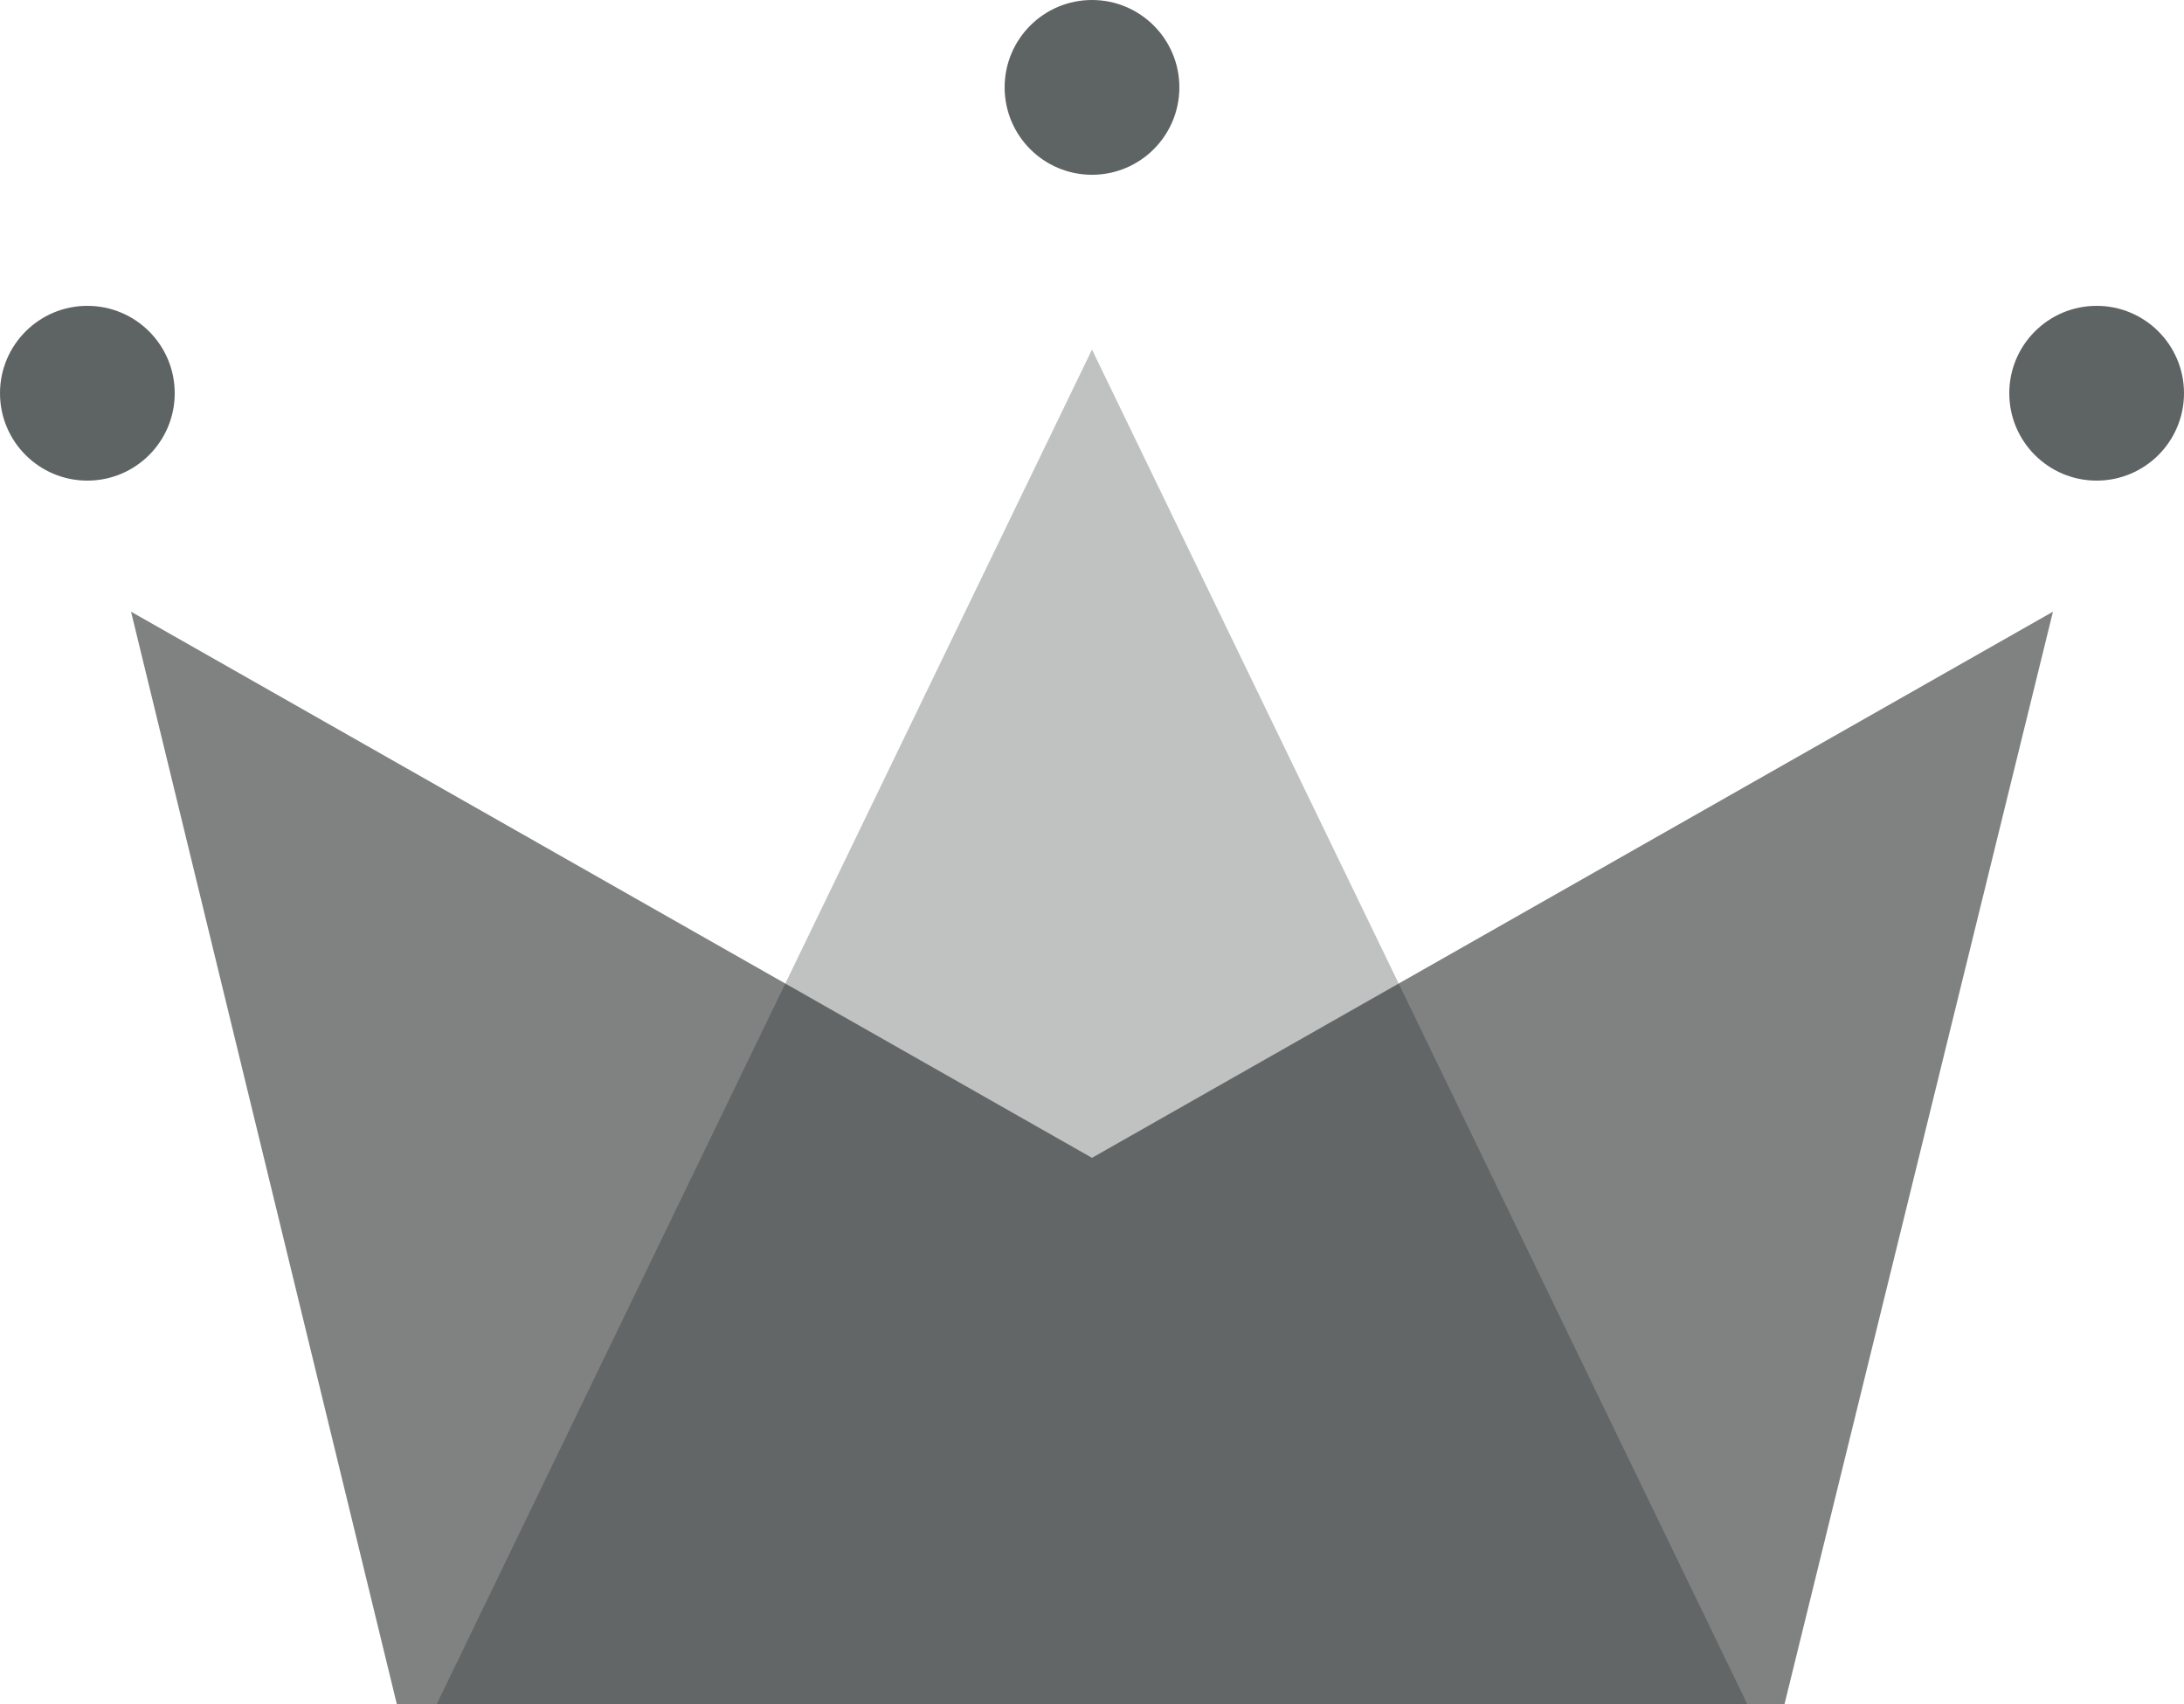
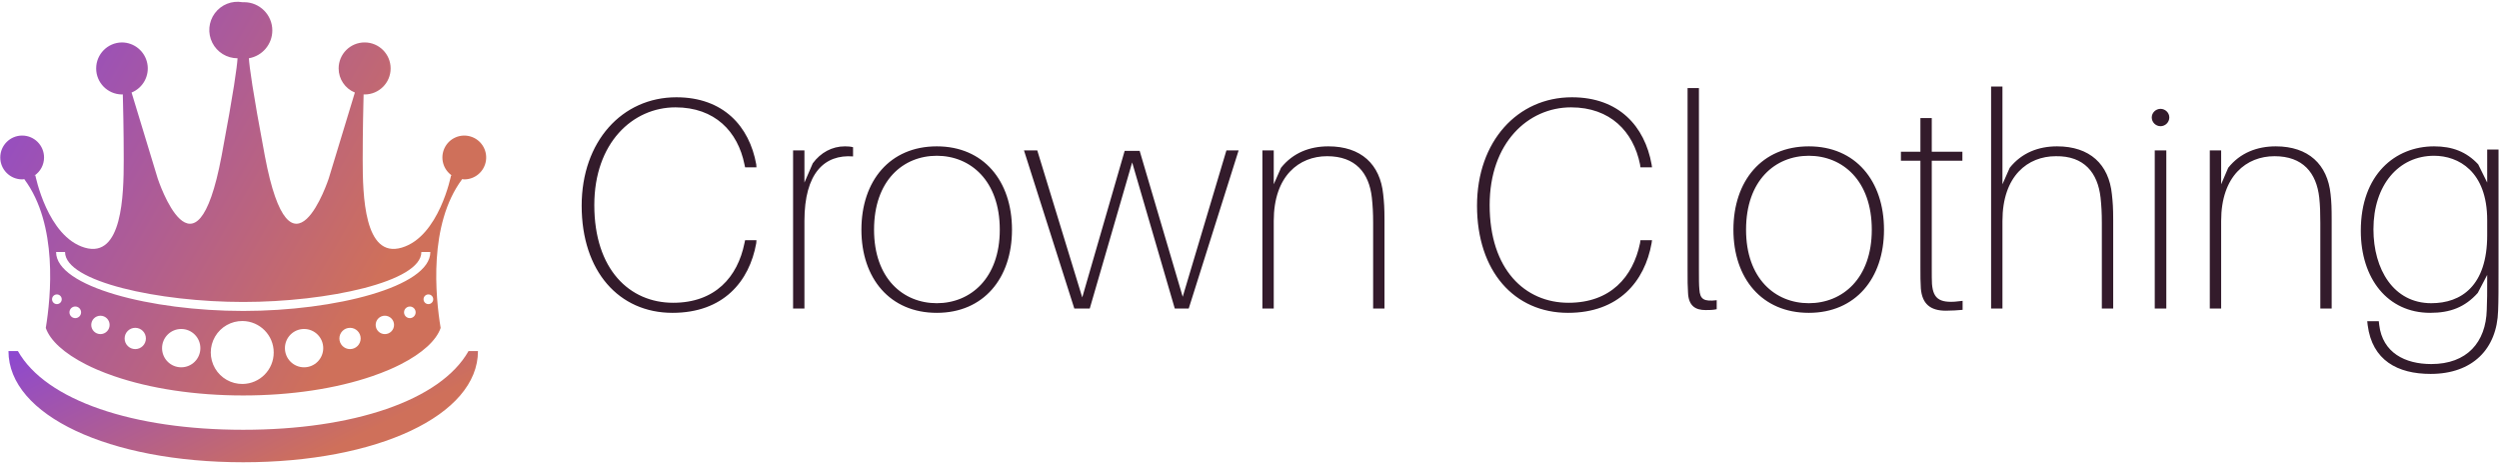
- <svg xmlns="http://www.w3.org/2000/svg" width="50px" height="39px" viewBox="0 0 50 39" version="1.1">
-   <g id="WiP" stroke="none" stroke-width="1" fill="none" fill-rule="evenodd">
-     <g id="Artboard" transform="translate(-90, -38)">
-       <g id="Group" transform="translate(90, 38)">
-         <polygon id="Rectangle" fill="#808282" points="3 14 25 26.5 47 14 40.855 39 9.084 39" />
-         <polygon id="Triangle" fill-opacity="0.263" fill="#101A1A" points="25 8 40 39 10 39" />
-         <circle id="Oval" fill="#5E6363" cx="2" cy="9" r="2" />
-         <circle id="Oval" fill="#5E6363" cx="25" cy="2" r="2" />
-         <circle id="Oval" fill="#5E6363" cx="48" cy="9" r="2" />
-       </g>
-     </g>
+ <svg xmlns="http://www.w3.org/2000/svg" data-v-423bf9ae="" viewBox="0 0 522 97" class="iconLeft">
+   <g data-v-423bf9ae="" id="c2113714-8c39-4c7d-a8f9-20a017ec8b80" fill="#331B2B" transform="matrix(4.474273,0,0,4.474273,118.3685,3.666605)">
+     <path d="M5.12 3.72C2.59 3.72 0.70 5.78 0.70 8.78C0.70 11.84 2.44 13.78 4.94 13.78C7.31 13.78 8.53 12.32 8.85 10.53L8.86 10.39L8.33 10.39L8.30 10.53C7.98 12.11 6.93 13.31 4.97 13.31C2.94 13.31 1.29 11.76 1.29 8.75C1.29 5.85 3.08 4.19 5.08 4.19C6.92 4.19 7.99 5.32 8.30 6.85L8.33 6.99L8.86 6.99L8.85 6.85C8.53 5.08 7.32 3.72 5.12 3.72ZM12.99 6.01C12.39 6.01 11.86 6.30 11.49 6.80L11.10 7.70L11.10 6.20L10.57 6.20L10.57 13.58L11.10 13.58L11.10 9.49C11.10 7.25 12.04 6.38 13.37 6.48L13.37 6.05C13.26 6.02 13.13 6.01 12.99 6.01ZM17.28 6.01C15.09 6.01 13.76 7.62 13.76 9.90C13.76 12.17 15.09 13.78 17.28 13.78C19.46 13.78 20.79 12.17 20.79 9.90C20.79 7.62 19.46 6.01 17.28 6.01ZM17.28 13.33C15.71 13.33 14.35 12.18 14.35 9.90C14.35 7.60 15.71 6.45 17.28 6.45C18.84 6.45 20.22 7.60 20.22 9.90C20.22 12.18 18.84 13.33 17.28 13.33ZM31.37 6.20L30.80 6.20L28.76 13.03L26.75 6.22L26.05 6.22L24.07 13.06L21.97 6.20L21.35 6.20L23.70 13.58L24.42 13.58L26.40 6.76L28.39 13.58L29.04 13.58ZM38.12 8.25C37.98 6.85 37.09 6.01 35.56 6.01C34.69 6.01 33.91 6.31 33.35 7.01L33.01 7.78L33.01 6.20L32.48 6.20L32.48 13.58L33.01 13.58L33.01 9.49C33.01 7.38 34.20 6.47 35.50 6.47C36.83 6.47 37.46 7.25 37.59 8.40C37.63 8.78 37.65 9.10 37.65 9.59L37.65 13.58L38.18 13.58L38.18 9.46C38.18 8.86 38.16 8.62 38.12 8.25ZM46.93 3.72C44.39 3.72 42.50 5.78 42.50 8.78C42.50 11.84 44.24 13.78 46.75 13.78C49.11 13.78 50.33 12.32 50.65 10.53L50.67 10.39L50.13 10.39L50.11 10.53C49.78 12.11 48.73 13.31 46.77 13.31C44.74 13.31 43.09 11.76 43.09 8.75C43.09 5.85 44.88 4.19 46.89 4.19C48.72 4.19 49.80 5.32 50.11 6.85L50.13 6.99L50.67 6.99L50.65 6.85C50.33 5.08 49.13 3.72 46.93 3.72ZM52.86 3.29L52.33 3.29L52.33 11.80C52.33 12.29 52.33 12.54 52.35 12.82C52.37 13.47 52.71 13.65 53.17 13.65C53.34 13.65 53.52 13.65 53.69 13.61L53.69 13.19C53.09 13.26 52.91 13.15 52.88 12.68C52.86 12.47 52.86 12.21 52.86 11.79ZM57.99 6.01C55.80 6.01 54.47 7.62 54.47 9.90C54.47 12.17 55.80 13.78 57.99 13.78C60.17 13.78 61.50 12.17 61.50 9.90C61.50 7.62 60.17 6.01 57.99 6.01ZM57.99 13.33C56.42 13.33 55.06 12.18 55.06 9.90C55.06 7.60 56.42 6.45 57.99 6.45C59.56 6.45 60.93 7.60 60.93 9.90C60.93 12.18 59.56 13.33 57.99 13.33ZM63.74 12.43C63.73 12.24 63.73 12.05 63.73 11.69L63.73 6.68L65.16 6.68L65.16 6.26L63.73 6.26L63.73 4.69L63.20 4.69L63.20 6.26L62.29 6.26L62.29 6.68L63.20 6.68L63.20 11.66C63.20 12.08 63.20 12.33 63.22 12.64C63.28 13.36 63.66 13.68 64.39 13.68C64.65 13.68 64.95 13.66 65.17 13.64L65.17 13.22C64.12 13.37 63.80 13.16 63.74 12.43ZM72.14 8.25C72.00 6.85 71.11 6.01 69.58 6.01C68.71 6.01 67.93 6.31 67.37 7.01L67.03 7.78L67.03 3.22L66.50 3.22L66.50 13.58L67.03 13.58L67.03 9.49C67.03 7.38 68.22 6.47 69.52 6.47C70.85 6.45 71.48 7.25 71.61 8.40C71.65 8.78 71.67 9.10 71.67 9.59L71.67 13.58L72.20 13.58L72.20 9.46C72.20 8.86 72.18 8.62 72.14 8.25ZM74.41 4.26C74.19 4.26 74.00 4.44 74.00 4.66C74.00 4.89 74.19 5.07 74.41 5.07C74.63 5.07 74.82 4.89 74.82 4.66C74.82 4.44 74.63 4.26 74.41 4.26ZM74.68 13.58L74.68 6.20L74.14 6.20L74.14 13.58ZM82.35 8.25C82.21 6.85 81.31 6.01 79.79 6.01C78.92 6.01 78.13 6.31 77.57 7.01L77.24 7.78L77.24 6.20L76.71 6.20L76.71 13.58L77.24 13.58L77.24 9.49C77.24 7.38 78.43 6.47 79.73 6.47C81.06 6.47 81.69 7.25 81.82 8.40C81.86 8.78 81.87 9.10 81.87 9.59L81.87 13.58L82.40 13.58L82.40 9.46C82.40 8.86 82.39 8.62 82.35 8.25ZM90.19 6.16L89.66 6.16L89.66 7.70L89.24 6.85C88.69 6.26 88.03 6.01 87.18 6.01C85.37 6.01 83.76 7.32 83.76 9.95C83.76 12.18 85.01 13.78 87.00 13.78C87.93 13.78 88.62 13.52 89.22 12.85L89.66 12.01L89.66 12.26C89.66 12.84 89.66 13.17 89.64 13.64C89.60 15.15 88.72 16.17 87.05 16.17C85.82 16.17 84.78 15.64 84.62 14.35L84.60 14.17L84.06 14.17L84.08 14.35C84.29 16.00 85.48 16.63 87.02 16.63C88.97 16.63 90.12 15.47 90.17 13.68C90.19 13.22 90.19 12.64 90.19 11.65ZM87.05 13.33C85.29 13.33 84.35 11.75 84.35 9.88C84.35 7.81 85.53 6.45 87.18 6.45C88.31 6.45 89.66 7.17 89.66 9.45L89.66 10.16C89.66 12.52 88.45 13.33 87.05 13.33Z" />
+   </g>
+   <defs data-v-423bf9ae="">
+     <linearGradient data-v-423bf9ae="" gradientTransform="rotate(25)" id="53bd9e5d-69f5-4147-9e04-508970930510" x1="0%" y1="0%" x2="100%" y2="0%">
+       <stop data-v-423bf9ae="" offset="0%" style="stop-color: rgb(140, 72, 210); stop-opacity: 1;" />
+       <stop data-v-423bf9ae="" offset="100%" style="stop-color: rgb(207, 112, 90); stop-opacity: 1;" />
+     </linearGradient>
+   </defs>
+   <g data-v-423bf9ae="" id="47b414e3-6976-4228-baa2-16d99f31415f" transform="matrix(1.033589,0,0,1.033589,-0.7772746,-4.223067)" stroke="none" fill="url(#53bd9e5d-69f5-4147-9e04-508970930510)">
+     <path d="M49.904 90.909C27.718 90.909 10.017 85 4.369 75H2.463c0 13 20.396 22.468 47.441 22.468C76.951 97.468 97.348 88 97.348 75h-1.905c-5.649 10-23.351 15.909-45.539 15.909z" />
+     <path d="M5.23 40.323c.193 0 .377-.032.563-.057l-.116.042c6.812 9.136 5.37 23.726 4.329 30.027.862 2.524 3.72 5.132 8.091 7.356a38.92 38.92 0 0 0 2.262 1.059c1.104.476 2.267.916 3.473 1.331 7.338 2.521 16.435 3.893 26.072 3.893 9.64 0 18.734-1.372 26.075-3.893a49.888 49.888 0 0 0 3.472-1.331 38.88 38.88 0 0 0 2.262-1.059c4.372-2.225 7.229-4.832 8.091-7.356-1.043-6.302-2.484-20.892 4.328-30.027l-.116-.042c.188.024.371.057.564.057a4.424 4.424 0 1 0-2.451-.743l-.216-.078s-2.424 12.396-9.99 14.615c-7.569 2.221-7.872-10.579-7.872-17.744 0-5.889.137-11.43.184-13.218.069.004.138.011.208.011a5.254 5.254 0 1 0-5.254-5.254 5.25 5.25 0 0 0 3.281 4.867l-5.281 17.355s-7.653 23.36-12.916-4.568c-2.506-13.3-3.116-18.026-3.223-19.709a5.708 5.708 0 0 0 4.737-5.621 5.708 5.708 0 0 0-5.709-5.707c-.059 0-.115.007-.174.009-.058-.002-.114-.009-.173-.009a5.706 5.706 0 1 0-.971 11.328c-.106 1.683-.718 6.409-3.224 19.709-5.263 27.929-12.915 4.568-12.915 4.568l-5.28-17.355a5.253 5.253 0 0 0-1.974-10.12 5.254 5.254 0 0 0 0 10.507c.069 0 .137-.007.206-.011.049 1.788.185 7.329.185 13.218 0 7.165-.303 19.965-7.87 17.744-7.568-2.22-9.991-14.615-9.991-14.615l-.216.078a4.419 4.419 0 0 0 1.974-3.68 4.425 4.425 0 1 0-4.425 4.423zm10.735 28.032a1.175 1.175 0 1 1 1.174-1.174c0 .648-.526 1.174-1.174 1.174zm5.084 3.226a1.857 1.857 0 1 1 0-3.714 1.857 1.857 0 0 1 0 3.714zm7.039 3.03a2.15 2.15 0 1 1 0-4.301 2.15 2.15 0 0 1 0 4.301zm9.286 3.676a3.87 3.87 0 1 1 0-7.742 3.87 3.87 0 0 1 0 7.742zm12.415 3.367a6.36 6.36 0 1 1 0-12.719 6.36 6.36 0 0 1 0 12.719zm12.415-3.367a3.87 3.87 0 1 1 0-7.742 3.87 3.87 0 0 1 0 7.742zm9.287-3.676a2.15 2.15 0 1 1 0-4.3 2.15 2.15 0 0 1 0 4.3zm7.039-3.03a1.858 1.858 0 1 1 0-3.716 1.858 1.858 0 0 1 0 3.716zm5.083-3.226a1.174 1.174 0 1 1 .001-2.347 1.174 1.174 0 0 1-.001 2.347zm4.693-3.813a.978.978 0 1 1-1.957 0 .978.978 0 0 1 1.957 0zM13.899 55c0 6 18.976 10.087 36.005 10.087C66.935 65.087 85.909 61 85.909 55h1.815c0 7-19.229 11.902-37.82 11.902C31.314 66.902 12.085 62 12.085 55h1.814zm-1.648 8.564a.979.979 0 1 1-.002 1.958.979.979 0 0 1 .002-1.958z" />
  </g>
</svg>
